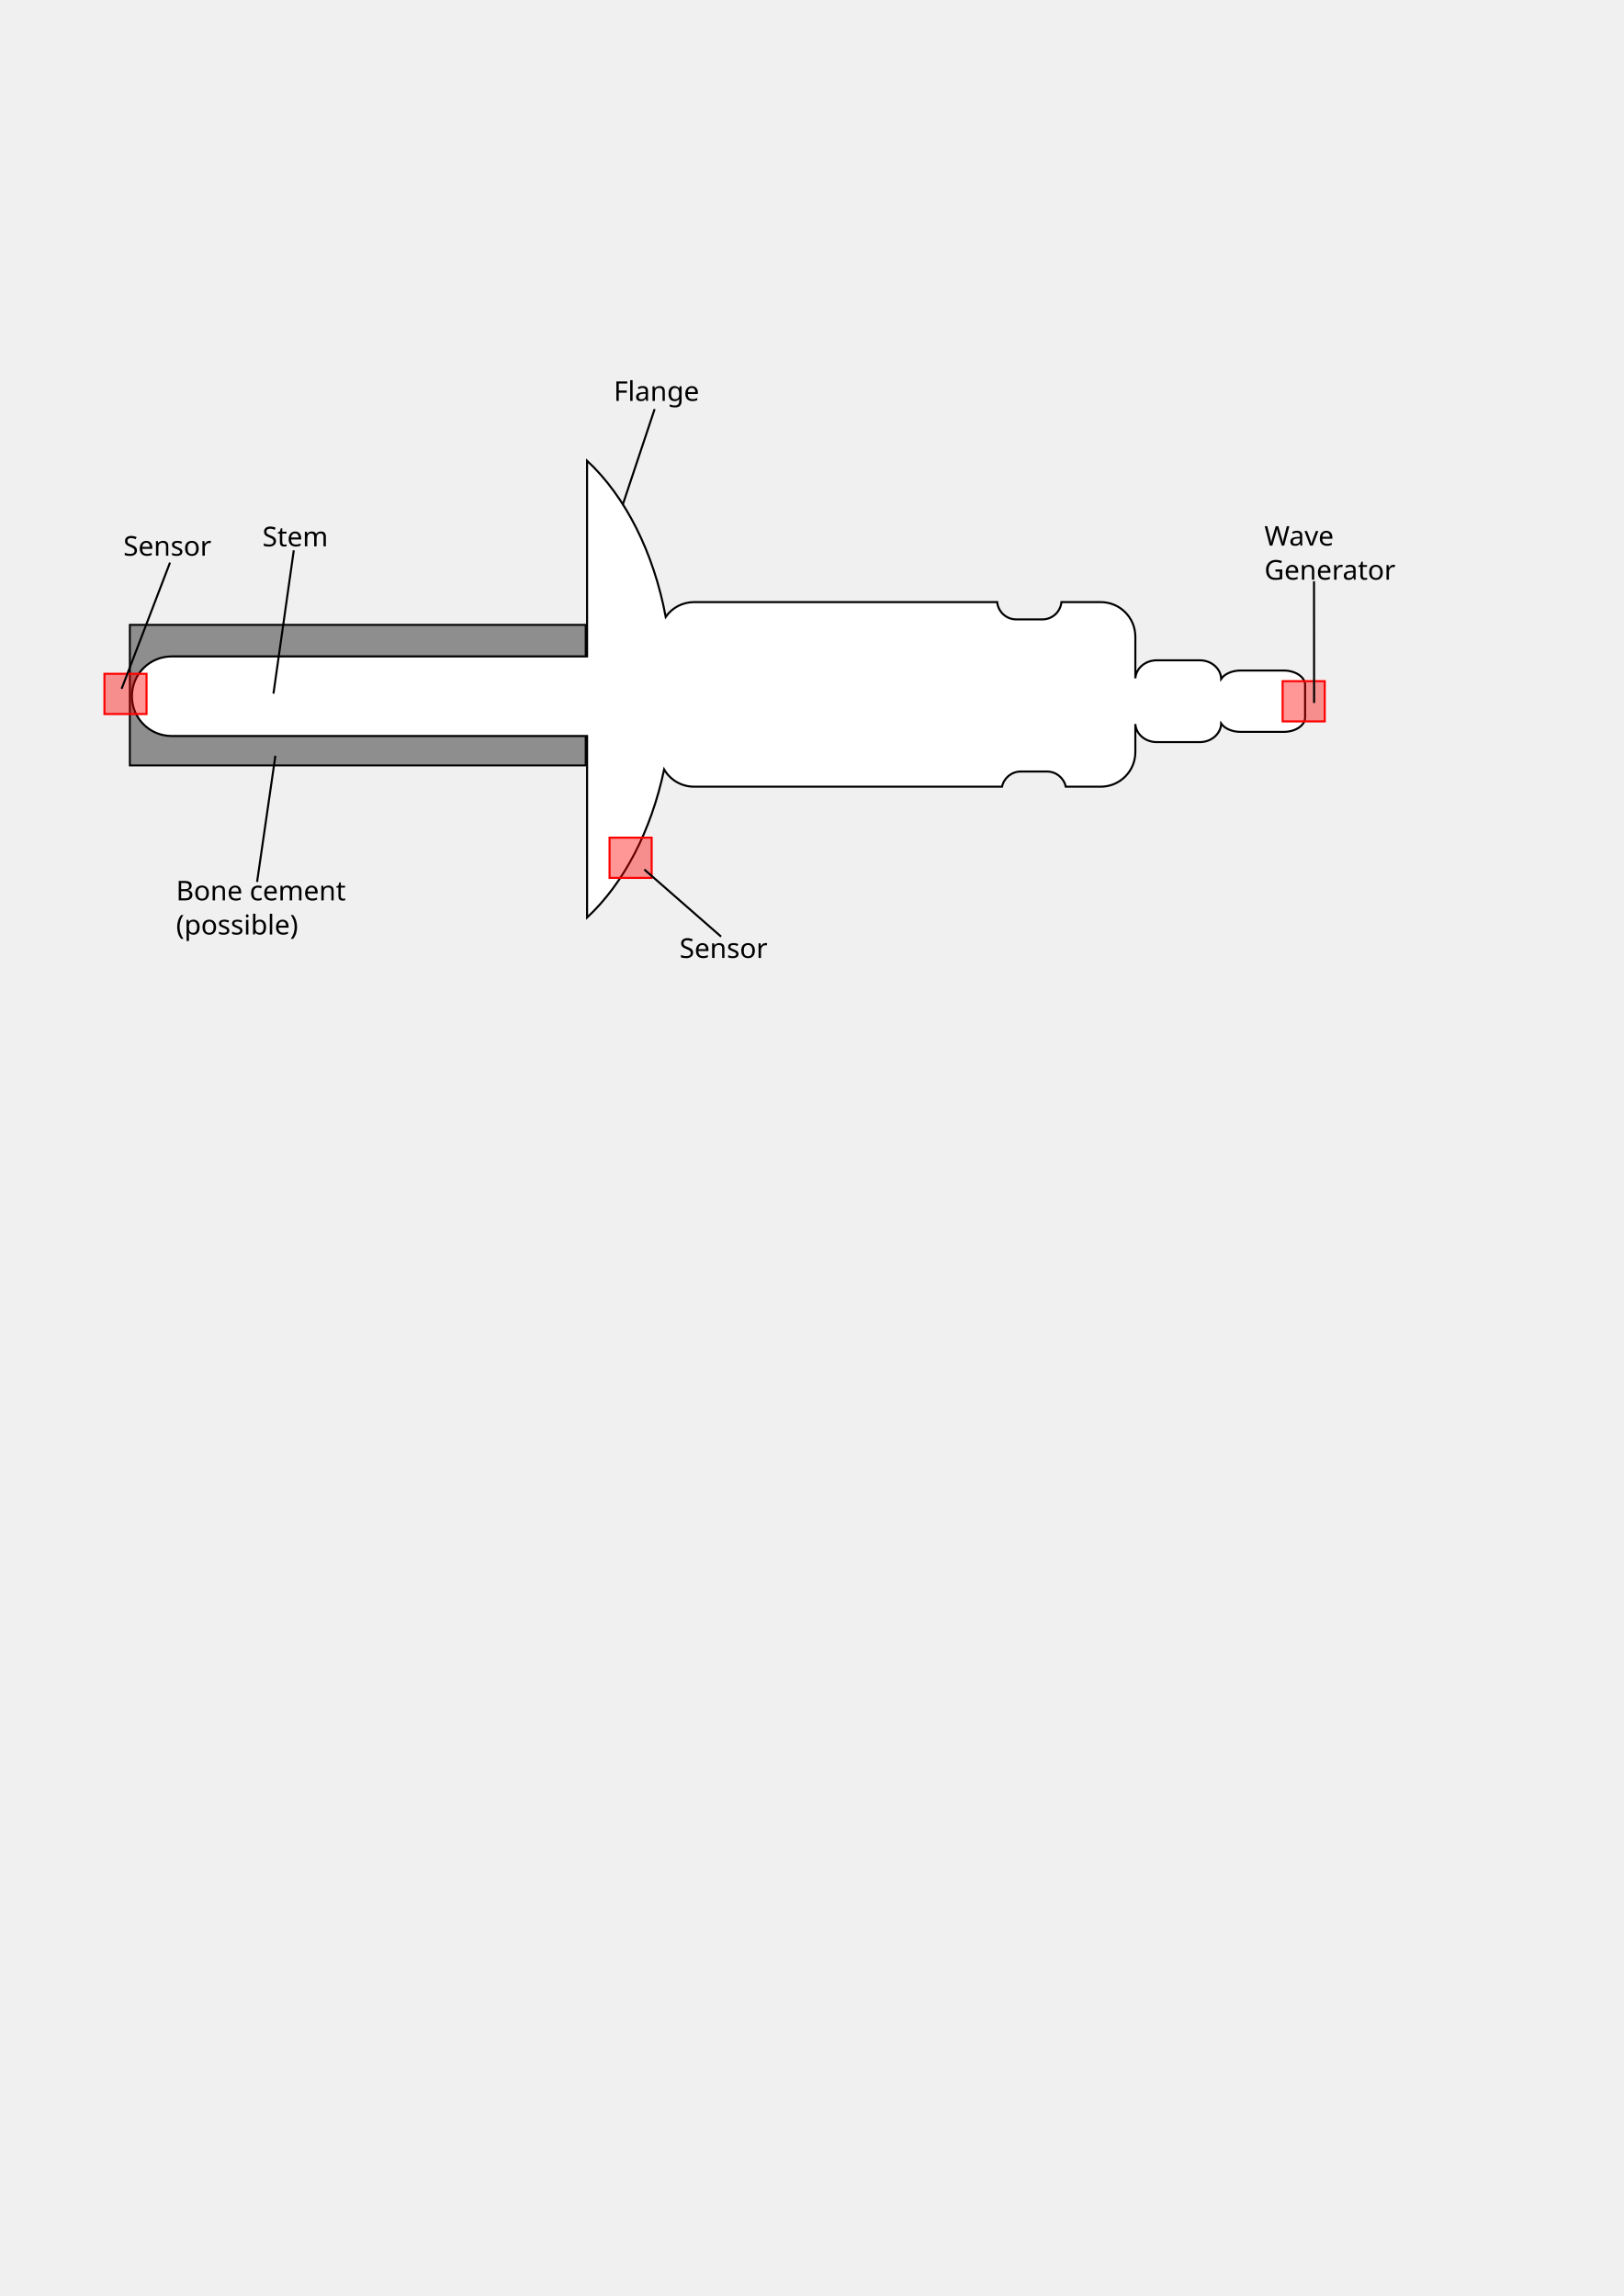
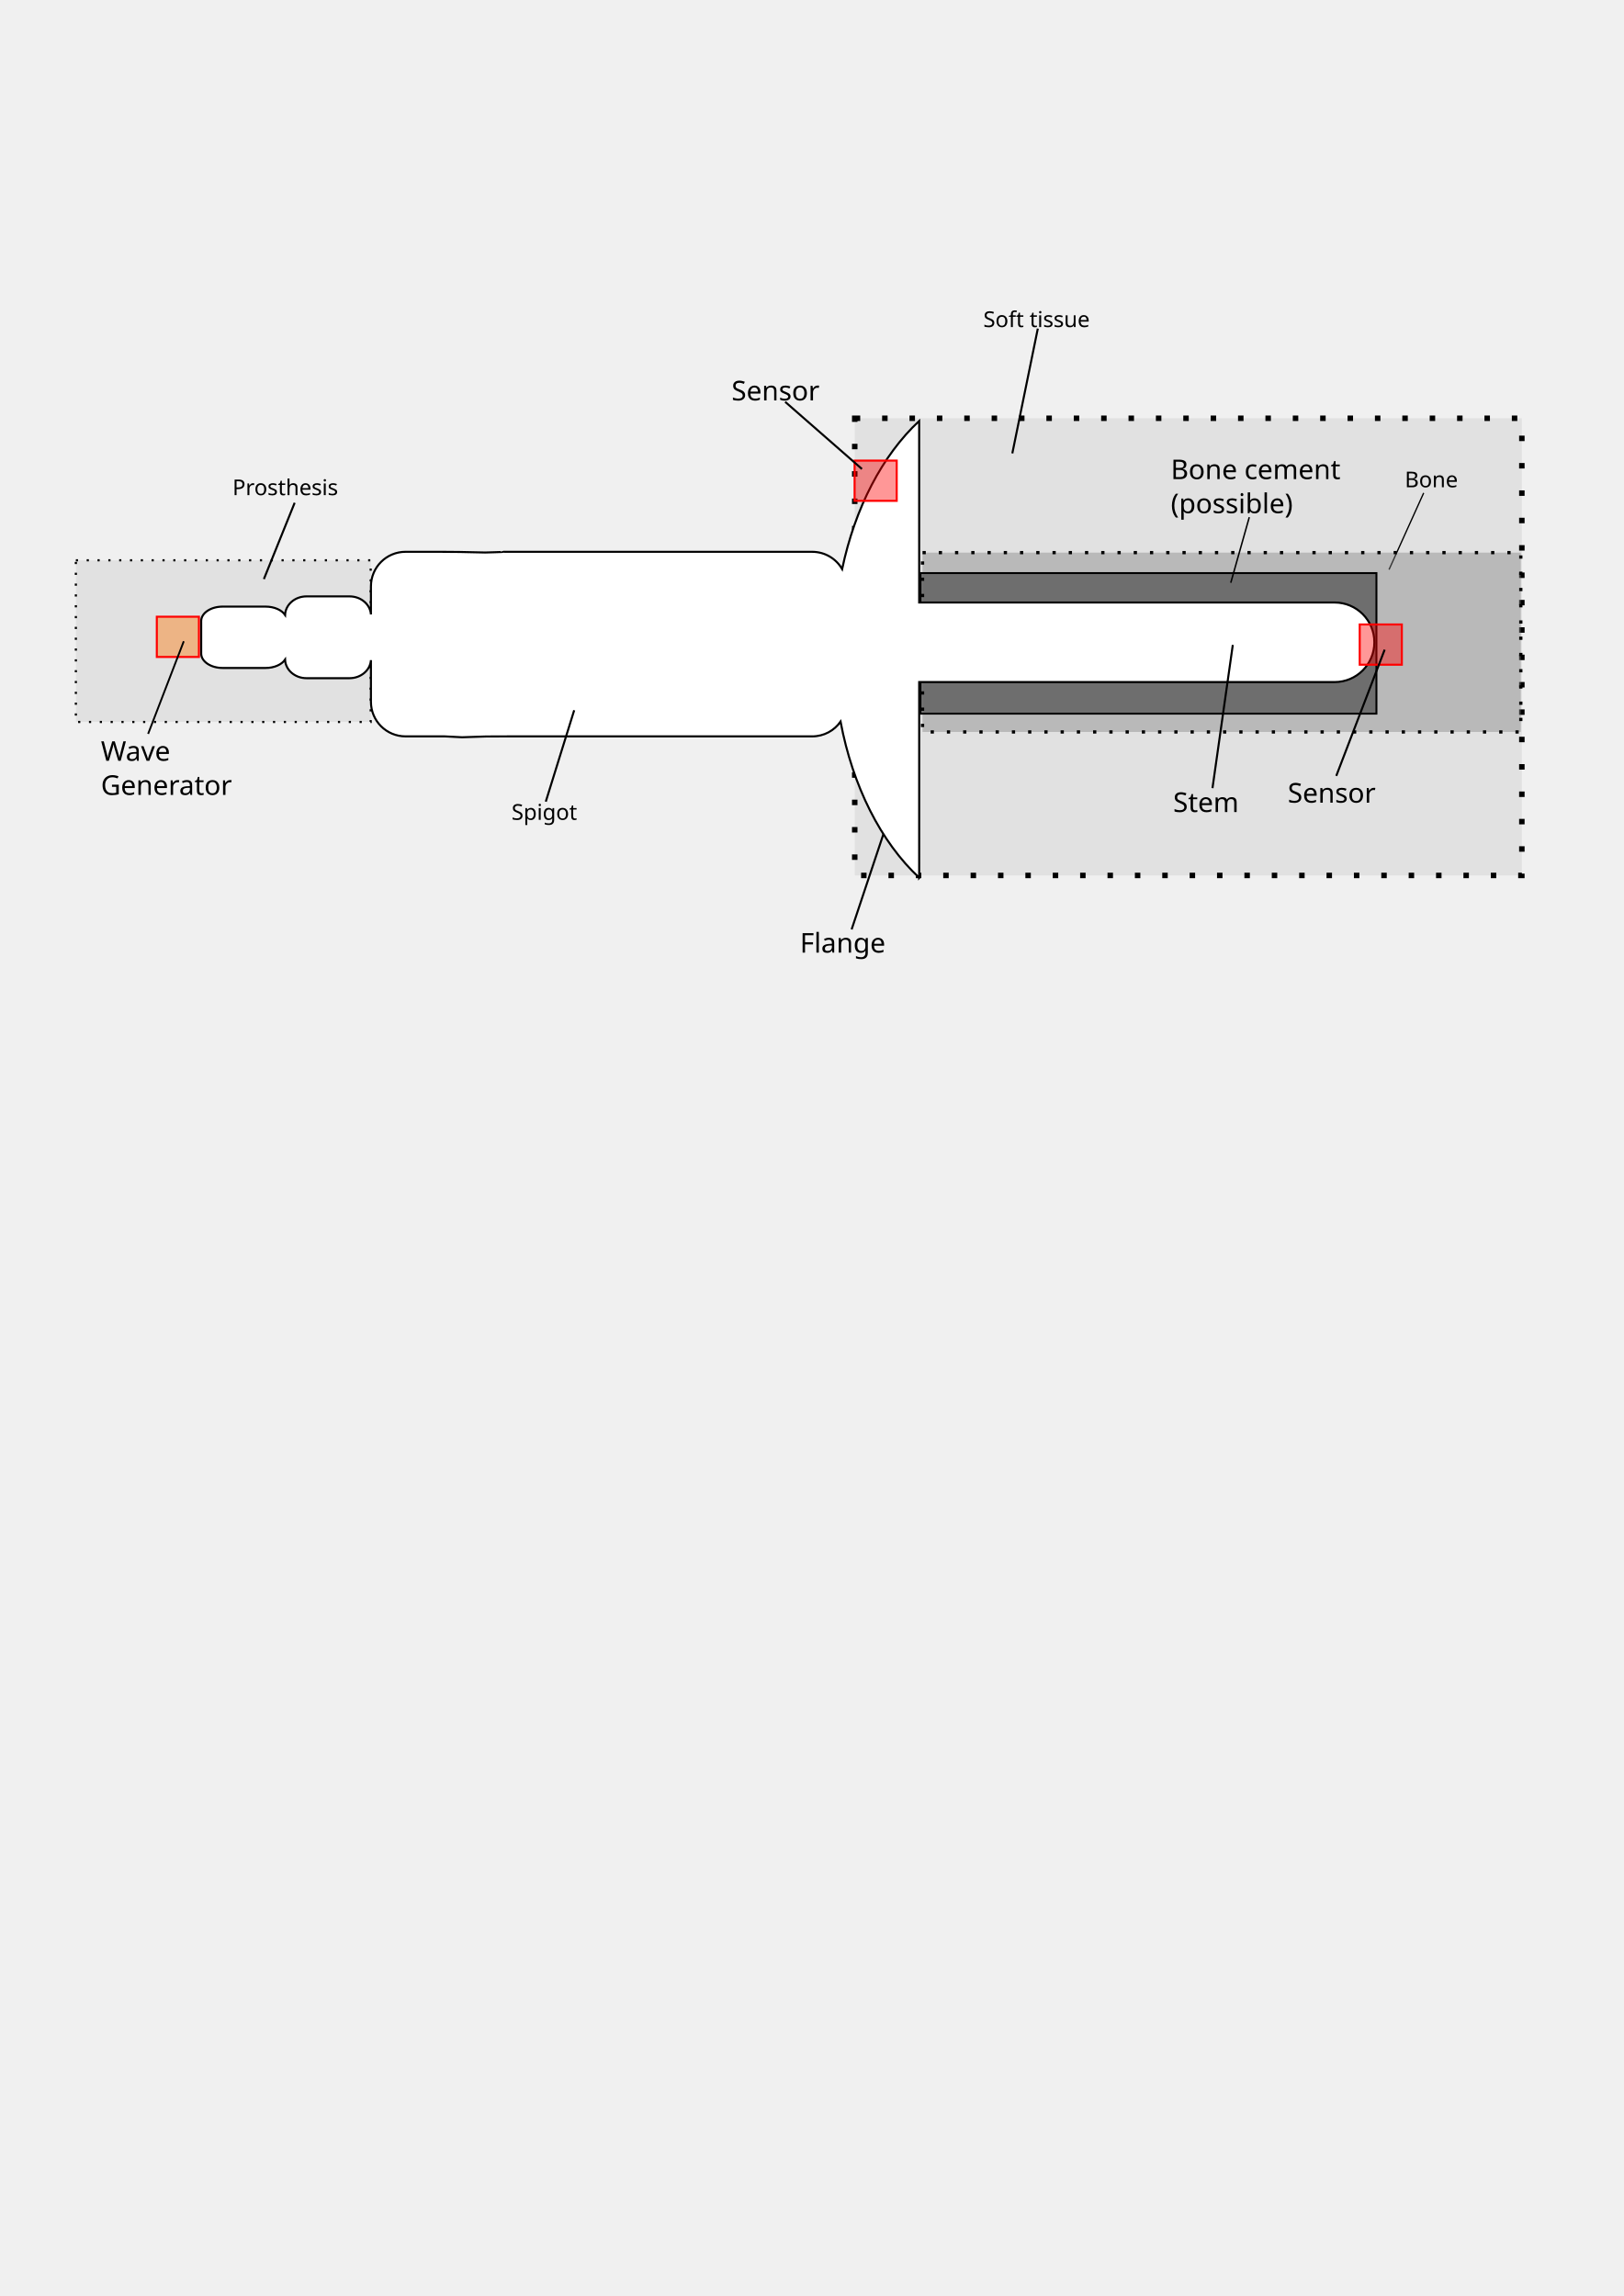
<svg xmlns="http://www.w3.org/2000/svg" width="210mm" height="297mm" viewBox="0 0 210 297" version="1.1" id="svg5">
-   <defs id="defs2" />
+   <defs id="defs2">
+     <rect x="104.822" y="226.188" width="95.307" height="18.502" id="rect11770" />
+   </defs>
+   <g id="layer2">
+     <rect style="fill:#cccccc;fill-opacity:0.41;stroke:#000000;stroke-width:0.28;stroke-miterlimit:4;stroke-dasharray:0.28, 1.12;stroke-dashoffset:0" id="rect1451" width="38.131" height="20.914" x="9.811" y="72.476" />
+     <rect style="fill:#cccccc;fill-opacity:0.41;stroke:#000000;stroke-width:0.708;stroke-miterlimit:4;stroke-dasharray:0.708, 2.833;stroke-dashoffset:0" id="rect1451-3" width="86.28" height="59.135" x="110.547" y="54.107" />
+     <path style="fill:none;stroke:#000000;stroke-width:0.265px;stroke-linecap:butt;stroke-linejoin:miter;stroke-opacity:1" d="m 34.129,74.907 3.981,-9.871" id="path1588" />
+     <text xml:space="preserve" style="font-size:2.822px;line-height:1.25;font-family:sans-serif;text-align:center;text-anchor:middle;stroke-width:0.265" x="38.728" y="64.053" id="text2846">
+       <tspan style="text-align:center;text-anchor:middle;stroke-width:0.265" x="38.728" y="64.053" id="tspan2848">Prosthesis</tspan>
+     </text>
+     <text xml:space="preserve" transform="scale(0.2645833)" id="text11768" style="line-height:1.25;font-family:sans-serif;font-size:10.667px;white-space:pre;shape-inside:url(#rect11770);text-align:center" />
+     <path style="fill:none;stroke:#000000;stroke-width:0.169px;stroke-linecap:butt;stroke-linejoin:miter;stroke-opacity:1" d="m 179.649,73.681 4.481,-9.917" id="path30215" />
+     <text xml:space="preserve" style="font-size:2.822px;line-height:1.25;font-family:sans-serif;stroke-width:0.265" x="181.68" y="63.033" id="text31781">
+       <tspan id="tspan31779" style="stroke-width:0.265" x="181.68" y="63.033">Bone</tspan>
+     </text>
+     <rect style="fill:#808080;fill-opacity:0.41;stroke:#000000;stroke-width:0.42;stroke-miterlimit:4;stroke-dasharray:0.42, 1.681;stroke-dashoffset:0" id="rect1451-3-3" width="77.377" height="23.198" x="119.315" y="71.484" />
+     <path style="fill:none;stroke:#000000;stroke-width:0.265px;stroke-linecap:butt;stroke-linejoin:miter;stroke-opacity:1" d="m 130.927,58.648 3.298,-16.145" id="path986" />
+     <text xml:space="preserve" style="font-size:2.822px;line-height:1.25;font-family:sans-serif;stroke-width:0.265" x="127.175" y="42.304" id="text2024">
+       <tspan id="tspan2022" style="stroke-width:0.265" x="127.175" y="42.304">Soft tissue</tspan>
+     </text>
+   </g>
  <g id="layer1">
-     <path style="fill:none;stroke:#000000;stroke-width:0.265px;stroke-linecap:butt;stroke-linejoin:miter;stroke-opacity:1" d="m 79.375,68.792 5.292,-15.875" id="path11476" />
-     <text xml:space="preserve" style="font-size:3.528px;line-height:1.25;font-family:sans-serif;stroke-width:0.265" x="79.375" y="51.858" id="text13482">
-       <tspan id="tspan13480" style="font-size:3.528px;stroke-width:0.265" x="79.375" y="51.858">Flange</tspan>
+     <path style="fill:none;stroke:#000000;stroke-width:0.265px;stroke-linecap:butt;stroke-linejoin:miter;stroke-opacity:1" d="m 115.436,104.35 -5.292,15.875" id="path11476" />
+     <text xml:space="preserve" style="font-size:3.528px;line-height:1.25;font-family:sans-serif;stroke-width:0.265" x="103.461" y="123.23" id="text13482">
+       <tspan id="tspan13480" style="font-size:3.528px;stroke-width:0.265" x="103.461" y="123.23">Flange</tspan>
    </text>
-     <rect style="mix-blend-mode:normal;fill:#000000;fill-opacity:0.41;stroke:#000000;stroke-width:0.249" id="rect19539" width="58.957" height="18.182" x="16.793" y="80.828" rx="0" ry="0" />
-     <path style="fill:none;stroke:#000000;stroke-width:0.265px;stroke-linecap:butt;stroke-linejoin:miter;stroke-opacity:1" d="M 35.617,97.76 33.248,114.084" id="path21855" />
-     <text xml:space="preserve" style="font-size:3.528px;line-height:1.25;font-family:sans-serif;stroke-width:0.265" x="22.773" y="116.471" id="text26963">
-       <tspan style="font-size:3.528px;stroke-width:0.265" x="22.773" y="116.471" id="tspan29257">Bone cement</tspan>
-       <tspan style="font-size:3.528px;stroke-width:0.265" x="22.773" y="120.88" id="tspan3812">(possible)</tspan>
+     <rect style="mix-blend-mode:normal;fill:#000000;fill-opacity:0.41;stroke:#000000;stroke-width:0.249" id="rect19539" width="58.957" height="18.182" x="-178.019" y="-92.314" rx="0" ry="0" transform="scale(-1)" />
+     <path style="fill:none;stroke:#000000;stroke-width:0.192px;stroke-linecap:butt;stroke-linejoin:miter;stroke-opacity:1" d="m 159.182,75.381 2.394,-8.481" id="path21855" />
+     <text xml:space="preserve" style="font-size:3.528px;line-height:1.25;font-family:sans-serif;stroke-width:0.265" x="151.427" y="61.977" id="text26963">
+       <tspan style="font-size:3.528px;stroke-width:0.265" x="151.427" y="61.977" id="tspan29257">Bone cement</tspan>
+       <tspan style="font-size:3.528px;stroke-width:0.265" x="151.427" y="66.386" id="tspan3812">(possible)</tspan>
    </text>
-     <path id="path896" style="fill:#ffffff;stroke:#000000;stroke-width:0.265" d="m 75.93,59.599 0.001,25.313 h -53.722 c -2.852,0 -5.147,2.296 -5.147,5.147 0,2.852 2.296,5.147 5.147,5.147 h 53.722 l 0.001,23.482 a 23.694,34.952 0 0 0 9.963,-19.157 c 0.774,1.336 2.218,2.231 3.879,2.231 h 39.82 c 0.241,-1.124 1.234,-1.962 2.431,-1.962 h 3.385 c 1.198,0 2.19,0.839 2.431,1.962 h 4.515 c 2.483,0 4.482,-1.999 4.482,-4.482 v -3.621 c 0.088,1.308 1.291,2.337 2.772,2.337 h 5.556 c 1.504,0 2.721,-1.061 2.776,-2.396 0.442,0.635 1.4,1.073 2.516,1.073 h 5.556 c 1.539,0 2.778,-0.833 2.778,-1.867 v -4.203 c 0,-1.034 -1.239,-1.867 -2.778,-1.867 h -5.556 c -1.116,0 -2.074,0.438 -2.516,1.073 -0.054,-1.336 -1.271,-2.396 -2.776,-2.396 h -5.556 c -1.482,0 -2.685,1.029 -2.772,2.337 v -5.382 c 0,-2.483 -1.999,-4.482 -4.482,-4.482 h -5.074 c -0.128,1.257 -1.172,2.236 -2.464,2.236 h -3.385 c -1.292,0 -2.336,-0.979 -2.464,-2.236 H 89.773 c -1.523,0 -2.863,0.753 -3.673,1.908 A 23.694,34.952 0 0 0 75.93,59.599 Z" />
-     <rect style="fill:#ff0000;fill-opacity:0.41;stroke:#ff0000;stroke-width:0.265" id="rect6579" width="5.446" height="5.205" x="13.508" y="87.159" />
-     <rect style="fill:#ff0000;fill-opacity:0.41;stroke:#ff0000;stroke-width:0.265" id="rect6579-3" width="5.446" height="5.205" x="165.889" y="88.112" />
-     <path style="fill:none;stroke:#000000;stroke-width:0.265px;stroke-linecap:butt;stroke-linejoin:miter;stroke-opacity:1" d="M 15.73,89.102 21.986,72.778" id="path6718" />
-     <text xml:space="preserve" style="font-size:3.528px;line-height:1.25;font-family:sans-serif;stroke-width:0.265" x="15.948" y="71.885" id="text12244">
-       <tspan id="tspan12242" style="stroke-width:0.265" x="15.948" y="71.885">Sensor</tspan>
+     <path id="path896" style="fill:#ffffff;stroke:#000000;stroke-width:0.265" d="m 118.882,113.543 -0.001,-25.313 h 53.722 c 2.852,0 5.147,-2.296 5.147,-5.147 0,-2.852 -2.296,-5.147 -5.147,-5.147 h -53.722 l -10e-4,-23.482 c -4.758,4.437 -8.29,11.229 -9.963,19.157 -0.774,-1.336 -2.218,-2.231 -3.879,-2.231 H 65.218 c -0.005,0.027 -2.47,0.09 -2.47,0.09 l -3.337,-0.071 -2.44,-0.02 h -4.515 c -2.483,0 -4.482,1.999 -4.482,4.482 v 3.621 c -0.088,-1.308 -1.291,-2.337 -2.772,-2.337 h -5.556 c -1.504,0 -2.721,1.061 -2.776,2.396 -0.442,-0.635 -1.4,-1.073 -2.516,-1.073 h -5.556 c -1.539,0 -2.778,0.833 -2.778,1.867 v 4.203 c 0,1.034 1.239,1.867 2.778,1.867 h 5.556 c 1.116,0 2.074,-0.438 2.516,-1.073 0.054,1.336 1.271,2.396 2.776,2.396 h 5.556 c 1.482,0 2.685,-1.029 2.772,-2.337 v 5.382 c 0,2.483 1.999,4.482 4.482,4.482 h 5.074 l 2.228,0.114 3.12,-0.103 2.966,-0.011 h 39.196 c 1.523,0 2.863,-0.753 3.673,-1.908 1.574,8.36 5.199,15.558 10.171,20.194 z" />
+     <rect style="fill:#ff0000;fill-opacity:0.41;stroke:#ff0000;stroke-width:0.265" id="rect6579" width="5.446" height="5.205" x="-181.304" y="-85.983" transform="scale(-1)" />
+     <rect style="fill:#ff7400;fill-opacity:0.41;stroke:#ff0000;stroke-width:0.265" id="rect6579-3" width="5.446" height="5.205" x="-25.728" y="-84.981" transform="scale(-1)" />
+     <path style="fill:none;stroke:#000000;stroke-width:0.265px;stroke-linecap:butt;stroke-linejoin:miter;stroke-opacity:1" d="m 179.082,84.04 -6.257,16.325" id="path6718" />
+     <text xml:space="preserve" style="font-size:3.528px;line-height:1.25;font-family:sans-serif;stroke-width:0.265" x="166.538" y="103.825" id="text12244">
+       <tspan id="tspan12242" style="stroke-width:0.265" x="166.538" y="103.825">Sensor</tspan>
    </text>
-     <path style="fill:none;stroke:#000000;stroke-width:0.265px;stroke-linecap:butt;stroke-linejoin:miter;stroke-opacity:1" d="M 169.958,90.926 169.946,75.196" id="path1005" />
-     <text xml:space="preserve" style="font-size:3.528px;line-height:1.25;font-family:sans-serif;stroke-width:0.265" x="163.522" y="70.576" id="text3583">
-       <tspan id="tspan3581" style="stroke-width:0.265" x="163.522" y="70.576">Wave</tspan>
-       <tspan style="stroke-width:0.265" x="163.522" y="74.986" id="tspan3585">Generator</tspan>
+     <path style="fill:none;stroke:#000000;stroke-width:0.239px;stroke-linecap:butt;stroke-linejoin:miter;stroke-opacity:1" d="m 23.768,82.951 -4.612,11.981" id="path1005" />
+     <text xml:space="preserve" style="font-size:3.528px;line-height:1.25;font-family:sans-serif;stroke-width:0.265" x="13.047" y="98.415" id="text3583">
+       <tspan id="tspan3581" style="stroke-width:0.265" x="13.047" y="98.415">Wave</tspan>
+       <tspan style="stroke-width:0.265" x="13.047" y="102.825" id="tspan3585">Generator</tspan>
    </text>
-     <path style="fill:none;stroke:#000000;stroke-width:0.265px;stroke-linecap:butt;stroke-linejoin:miter;stroke-opacity:1" d="M 35.368,89.72 37.996,71.192" id="path5256" />
-     <text xml:space="preserve" style="font-size:3.528px;line-height:1.25;font-family:sans-serif;stroke-width:0.265" x="33.931" y="70.669" id="text6778">
-       <tspan id="tspan6776" style="stroke-width:0.265" x="33.931" y="70.669">Stem</tspan>
+     <path style="fill:none;stroke:#000000;stroke-width:0.265px;stroke-linecap:butt;stroke-linejoin:miter;stroke-opacity:1" d="m 159.443,83.422 -2.628,18.529" id="path5256" />
+     <text xml:space="preserve" style="font-size:3.528px;line-height:1.25;font-family:sans-serif;stroke-width:0.265" x="151.718" y="105.042" id="text6778">
+       <tspan id="tspan6776" style="stroke-width:0.265" x="151.718" y="105.042">Stem</tspan>
    </text>
-     <rect style="fill:#ff0000;fill-opacity:0.41;stroke:#ff0000;stroke-width:0.265" id="rect6579-36" width="5.446" height="5.205" x="78.836" y="108.356" />
-     <path style="fill:none;stroke:#000000;stroke-width:0.265px;stroke-linecap:butt;stroke-linejoin:miter;stroke-opacity:1" d="m 83.331,112.474 9.928,8.684" id="path8232" />
-     <text xml:space="preserve" style="font-size:3.528px;line-height:1.25;font-family:sans-serif;stroke-width:0.265" x="87.88" y="123.914" id="text11558">
-       <tspan id="tspan11556" style="stroke-width:0.265" x="87.88" y="123.914">Sensor</tspan>
+     <rect style="fill:#ff0000;fill-opacity:0.41;stroke:#ff0000;stroke-width:0.265" id="rect6579-36" width="5.446" height="5.205" x="-115.975" y="-64.786" transform="scale(-1)" />
+     <path style="fill:none;stroke:#000000;stroke-width:0.265px;stroke-linecap:butt;stroke-linejoin:miter;stroke-opacity:1" d="m 111.48,60.668 -9.928,-8.684" id="path8232" />
+     <text xml:space="preserve" style="font-size:3.528px;line-height:1.25;font-family:sans-serif;stroke-width:0.265" x="94.607" y="51.796" id="text11558">
+       <tspan id="tspan11556" style="stroke-width:0.265" x="94.607" y="51.796">Sensor</tspan>
+     </text>
+     <path style="fill:none;stroke:#000000;stroke-width:0.265px;stroke-linecap:butt;stroke-linejoin:miter;stroke-opacity:1" d="M 74.263,91.874 70.587,103.698" id="path3769" />
+     <text xml:space="preserve" style="font-size:2.822px;line-height:1.25;font-family:sans-serif;stroke-width:0.265" x="66.16" y="106.047" id="text5335">
+       <tspan id="tspan5333" style="stroke-width:0.265" x="66.16" y="106.047">Spigot</tspan>
    </text>
  </g>
</svg>
